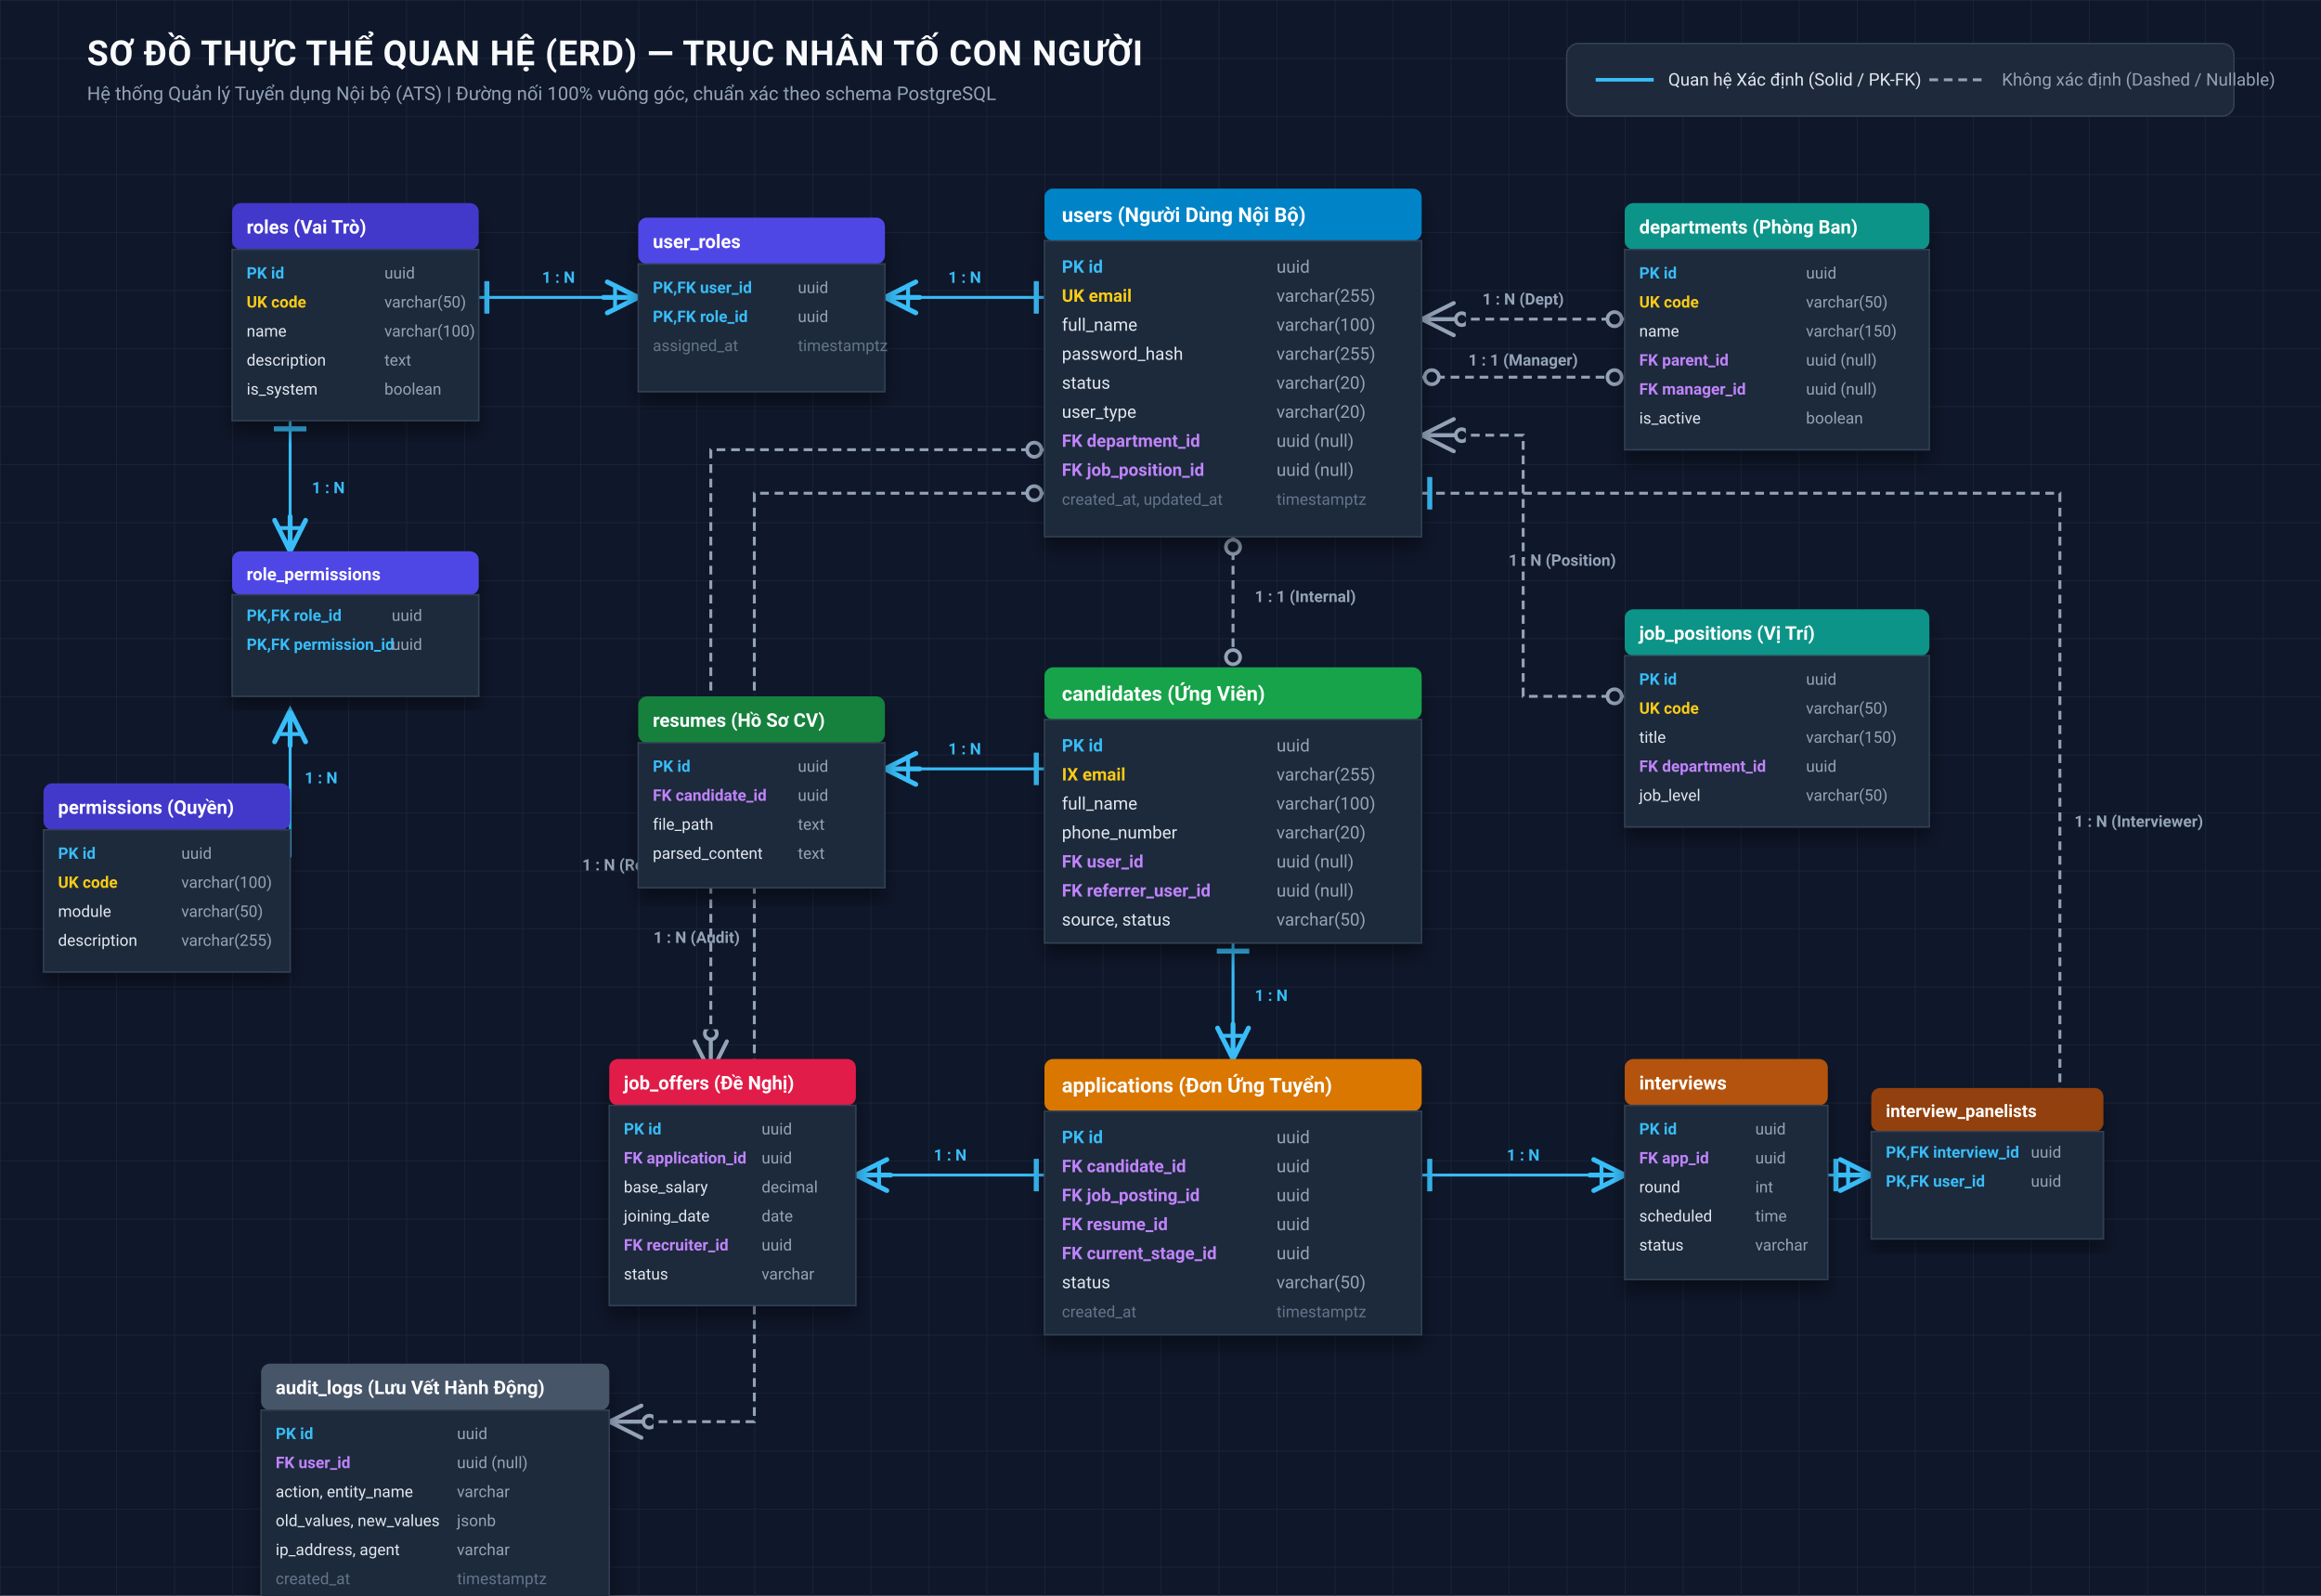
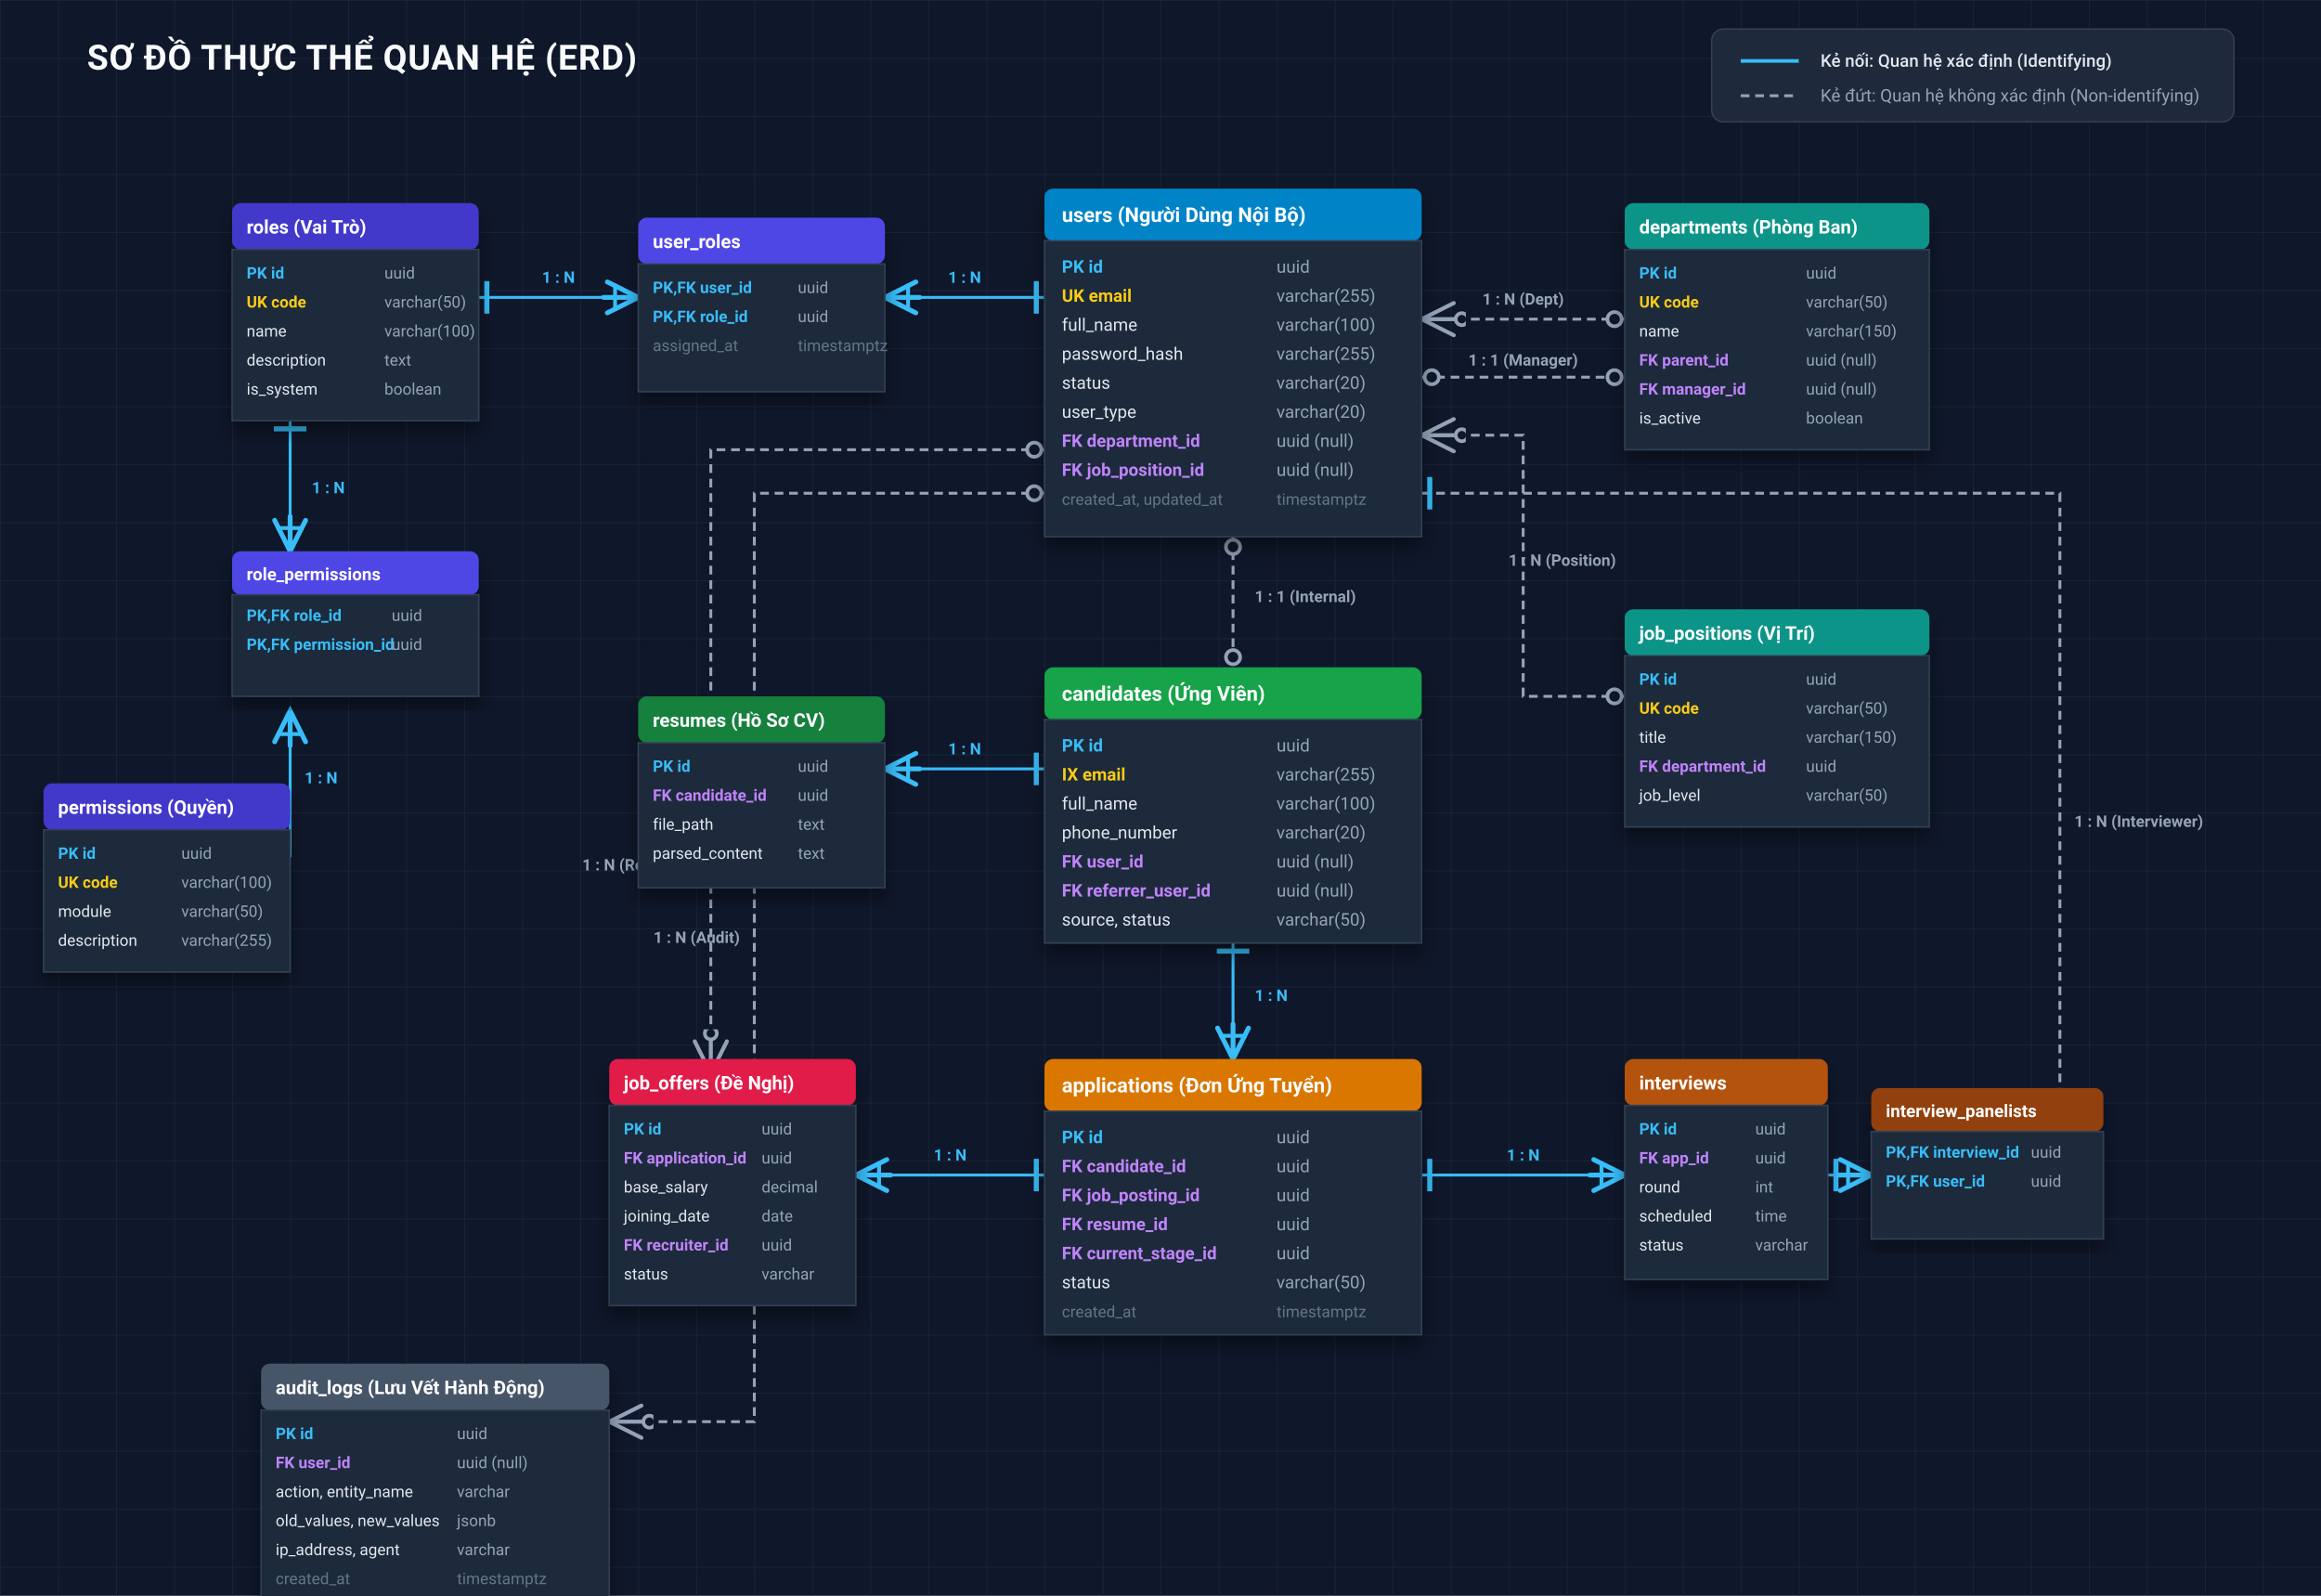
<svg xmlns="http://www.w3.org/2000/svg" viewBox="0 0 1600 1100" width="100%" height="100%" style="background-color: #0f172a; font-family: -apple-system, BlinkMacSystemFont, 'Segoe UI', Roboto, sans-serif;">
  <defs>
    <pattern id="grid" width="40" height="40" patternUnits="userSpaceOnUse">
      <path d="M 40 0 L 0 0 0 40" fill="none" stroke="#1e293b" stroke-width="0.8" />
    </pattern>
    <filter id="shadow" x="-5%" y="-5%" width="110%" height="115%">
      <feDropShadow dx="0" dy="8" stdDeviation="6" flood-color="#000000" flood-opacity="0.4" />
    </filter>
    <marker id="one-solid" viewBox="0 0 20 20" refX="10" refY="10" markerWidth="14" markerHeight="14" orient="auto-start-reverse">
      <line x1="6" y1="2" x2="6" y2="18" stroke="#38bdf8" stroke-width="2.5" />
      <line x1="14" y1="2" x2="14" y2="18" stroke="#38bdf8" stroke-width="2.5" />
    </marker>
    <marker id="many-solid" viewBox="0 0 24 20" refX="20" refY="10" markerWidth="16" markerHeight="14" orient="auto-start-reverse">
      <path d="M 4 2 L 20 10 L 4 18 M 20 10 L 2 10" fill="none" stroke="#38bdf8" stroke-width="2.5" stroke-linecap="round" />
      <line x1="8" y1="3" x2="8" y2="17" stroke="#38bdf8" stroke-width="2" />
    </marker>
    <marker id="zero-many-dashed" viewBox="0 0 26 20" refX="22" refY="10" markerWidth="18" markerHeight="14" orient="auto-start-reverse">
      <path d="M 6 2 L 22 10 L 6 18 M 22 10 L 4 10" fill="none" stroke="#94a3b8" stroke-width="2" stroke-linecap="round" />
      <circle cx="2" cy="10" r="3" fill="#0f172a" stroke="#94a3b8" stroke-width="1.8" />
    </marker>
    <marker id="zero-one-dashed" viewBox="0 0 20 20" refX="10" refY="10" markerWidth="14" markerHeight="14" orient="auto-start-reverse">
      <line x1="14" y1="3" x2="14" y2="17" stroke="#94a3b8" stroke-width="2.2" />
      <circle cx="5" cy="10" r="3.5" fill="#0f172a" stroke="#94a3b8" stroke-width="1.8" />
    </marker>
  </defs>
  <rect width="100%" height="100%" fill="#0f172a" />
  <rect width="100%" height="100%" fill="url(#grid)" />
-   <g transform="translate(60, 45)">
-     <text x="0" y="0" fill="#f8fafc" font-size="24" font-weight="700" letter-spacing="0.5">SƠ ĐỒ THỰC THỂ QUAN HỆ (ERD) — TRỤC NHÂN TỐ CON NGƯỜI</text>
-     <text x="0" y="24" fill="#94a3b8" font-size="13">Hệ thống Quản lý Tuyển dụng Nội bộ (ATS) | Đường nối 100% vuông góc, chuẩn xác theo schema PostgreSQL</text>
-   </g>
-   <g transform="translate(1080, 30)">
-     <rect width="460" height="50" rx="8" fill="#1e293b" stroke="#334155" stroke-width="1" />
-     <line x1="20" y1="25" x2="60" y2="25" stroke="#38bdf8" stroke-width="2.5" />
-     <text x="70" y="29" fill="#e2e8f0" font-size="12">Quan hệ Xác định (Solid / PK-FK)</text>
-     <line x1="250" y1="25" x2="290" y2="25" stroke="#94a3b8" stroke-width="2" stroke-dasharray="6,4" />
-     <text x="300" y="29" fill="#94a3b8" font-size="12">Không xác định (Dashed / Nullable)</text>
+   <g transform="translate(60, 48)">
+     <text x="0" y="0" fill="#f8fafc" font-size="24" font-weight="700" letter-spacing="0.5">SƠ ĐỒ THỰC THỂ QUAN HỆ (ERD)</text>
+   </g>
+   <g transform="translate(1180, 20)">
+     <rect width="360" height="64" rx="8" fill="#1e293b" stroke="#334155" stroke-width="1" />
+     <line x1="20" y1="22" x2="60" y2="22" stroke="#38bdf8" stroke-width="2.5" />
+     <text x="75" y="26" fill="#e2e8f0" font-size="12" font-weight="500">Kẻ nối: Quan hệ xác định (Identifying)</text>
+     <line x1="20" y1="46" x2="60" y2="46" stroke="#94a3b8" stroke-width="2" stroke-dasharray="6,4" />
+     <text x="75" y="50" fill="#94a3b8" font-size="12">Kẻ đứt: Quan hệ không xác định (Non-identifying)</text>
  </g>
  <g id="connectors">
    <path d="M 330 205 H 440" fill="none" stroke="#38bdf8" stroke-width="2" marker-start="url(#one-solid)" marker-end="url(#many-solid)" />
    <text x="385" y="195" fill="#38bdf8" font-size="11" font-weight="600" text-anchor="middle">1 : N</text>
    <path d="M 720 205 H 610" fill="none" stroke="#38bdf8" stroke-width="2" marker-start="url(#one-solid)" marker-end="url(#many-solid)" />
    <text x="665" y="195" fill="#38bdf8" font-size="11" font-weight="600" text-anchor="middle">1 : N</text>
    <path d="M 200 290 V 380" fill="none" stroke="#38bdf8" stroke-width="2" marker-start="url(#one-solid)" marker-end="url(#many-solid)" />
    <text x="215" y="340" fill="#38bdf8" font-size="11" font-weight="600">1 : N</text>
    <path d="M 120 590 H 200 V 490" fill="none" stroke="#38bdf8" stroke-width="2" marker-start="url(#one-solid)" marker-end="url(#many-solid)" />
    <text x="210" y="540" fill="#38bdf8" font-size="11" font-weight="600">1 : N</text>
    <path d="M 1120 220 H 980" fill="none" stroke="#94a3b8" stroke-width="2" stroke-dasharray="6,4" marker-start="url(#zero-one-dashed)" marker-end="url(#zero-many-dashed)" />
    <text x="1050" y="210" fill="#94a3b8" font-size="11" font-weight="600" text-anchor="middle">1 : N (Dept)</text>
    <path d="M 980 260 H 1120" fill="none" stroke="#94a3b8" stroke-width="2" stroke-dasharray="6,4" marker-start="url(#zero-one-dashed)" marker-end="url(#zero-one-dashed)" />
    <text x="1050" y="252" fill="#94a3b8" font-size="11" font-weight="600" text-anchor="middle">1 : 1 (Manager)</text>
    <path d="M 1120 480 H 1050 V 300 H 980" fill="none" stroke="#94a3b8" stroke-width="2" stroke-dasharray="6,4" marker-start="url(#zero-one-dashed)" marker-end="url(#zero-many-dashed)" />
    <text x="1040" y="390" fill="#94a3b8" font-size="11" font-weight="600">1 : N (Position)</text>
    <path d="M 850 370 V 460" fill="none" stroke="#94a3b8" stroke-width="2" stroke-dasharray="6,4" marker-start="url(#zero-one-dashed)" marker-end="url(#zero-one-dashed)" />
    <text x="865" y="415" fill="#94a3b8" font-size="11" font-weight="600">1 : 1 (Internal)</text>
    <path d="M 720 530 H 610" fill="none" stroke="#38bdf8" stroke-width="2" marker-start="url(#one-solid)" marker-end="url(#many-solid)" />
    <text x="665" y="520" fill="#38bdf8" font-size="11" font-weight="600" text-anchor="middle">1 : N</text>
    <path d="M 850 650 V 730" fill="none" stroke="#38bdf8" stroke-width="2" marker-start="url(#one-solid)" marker-end="url(#many-solid)" />
    <text x="865" y="690" fill="#38bdf8" font-size="11" font-weight="600">1 : N</text>
    <path d="M 980 810 H 1120" fill="none" stroke="#38bdf8" stroke-width="2" marker-start="url(#one-solid)" marker-end="url(#many-solid)" />
    <text x="1050" y="800" fill="#38bdf8" font-size="11" font-weight="600" text-anchor="middle">1 : N</text>
    <path d="M 980 340 H 1420 V 810 H 1380" fill="none" stroke="#94a3b8" stroke-width="2" stroke-dasharray="6,4" marker-start="url(#one-solid)" marker-end="url(#zero-many-dashed)" />
    <text x="1430" y="570" fill="#94a3b8" font-size="11" font-weight="600">1 : N (Interviewer)</text>
    <path d="M 1260 810 H 1290" fill="none" stroke="#38bdf8" stroke-width="2" marker-start="url(#one-solid)" marker-end="url(#many-solid)" />
    <path d="M 720 810 H 590" fill="none" stroke="#38bdf8" stroke-width="2" marker-start="url(#one-solid)" marker-end="url(#many-solid)" />
    <text x="655" y="800" fill="#38bdf8" font-size="11" font-weight="600" text-anchor="middle">1 : N</text>
    <path d="M 720 340 H 520 V 980 H 420" fill="none" stroke="#94a3b8" stroke-width="2" stroke-dasharray="6,4" marker-start="url(#zero-one-dashed)" marker-end="url(#zero-many-dashed)" />
    <text x="510" y="650" fill="#94a3b8" font-size="11" font-weight="600" text-anchor="end">1 : N (Audit)</text>
    <path d="M 720 310 H 490 V 740" fill="none" stroke="#94a3b8" stroke-width="2" stroke-dasharray="6,4" marker-start="url(#zero-one-dashed)" marker-end="url(#zero-many-dashed)" />
    <text x="480" y="600" fill="#94a3b8" font-size="11" font-weight="600" text-anchor="end">1 : N (Recruiter)</text>
  </g>
  <g id="table-users" transform="translate(720, 130)" filter="url(#shadow)">
    <rect width="260" height="36" rx="6" fill="#0284c7" />
    <text x="12" y="23" fill="#ffffff" font-size="14" font-weight="700">users (Người Dùng Nội Bộ)</text>
    <rect y="36" width="260" height="204" rx="0 0 6 6" fill="#1e293b" stroke="#334155" stroke-width="1" />
    <text x="12" y="58" fill="#38bdf8" font-size="12" font-weight="700">PK  id</text>
    <text x="160" y="58" fill="#94a3b8" font-size="12">uuid</text>
    <text x="12" y="78" fill="#facc15" font-size="12" font-weight="700">UK  email</text>
    <text x="160" y="78" fill="#94a3b8" font-size="12">varchar(255)</text>
    <text x="12" y="98" fill="#e2e8f0" font-size="12">    full_name</text>
    <text x="160" y="98" fill="#94a3b8" font-size="12">varchar(100)</text>
    <text x="12" y="118" fill="#e2e8f0" font-size="12">    password_hash</text>
    <text x="160" y="118" fill="#94a3b8" font-size="12">varchar(255)</text>
    <text x="12" y="138" fill="#e2e8f0" font-size="12">    status</text>
    <text x="160" y="138" fill="#94a3b8" font-size="12">varchar(20)</text>
    <text x="12" y="158" fill="#e2e8f0" font-size="12">    user_type</text>
    <text x="160" y="158" fill="#94a3b8" font-size="12">varchar(20)</text>
    <text x="12" y="178" fill="#c084fc" font-size="12" font-weight="600">FK  department_id</text>
    <text x="160" y="178" fill="#94a3b8" font-size="12">uuid (null)</text>
    <text x="12" y="198" fill="#c084fc" font-size="12" font-weight="600">FK  job_position_id</text>
    <text x="160" y="198" fill="#94a3b8" font-size="12">uuid (null)</text>
    <text x="12" y="218" fill="#64748b" font-size="11">    created_at, updated_at</text>
    <text x="160" y="218" fill="#64748b" font-size="11">timestamptz</text>
  </g>
  <g id="table-user_roles" transform="translate(440, 150)" filter="url(#shadow)">
    <rect width="170" height="32" rx="6" fill="#4f46e5" />
    <text x="10" y="21" fill="#ffffff" font-size="13" font-weight="700">user_roles</text>
    <rect y="32" width="170" height="88" rx="0 0 6 6" fill="#1e293b" stroke="#334155" stroke-width="1" />
    <text x="10" y="52" fill="#38bdf8" font-size="11" font-weight="700">PK,FK user_id</text>
    <text x="110" y="52" fill="#94a3b8" font-size="11">uuid</text>
    <text x="10" y="72" fill="#38bdf8" font-size="11" font-weight="700">PK,FK role_id</text>
    <text x="110" y="72" fill="#94a3b8" font-size="11">uuid</text>
    <text x="10" y="92" fill="#64748b" font-size="11">      assigned_at</text>
    <text x="110" y="92" fill="#64748b" font-size="11">timestamptz</text>
  </g>
  <g id="table-roles" transform="translate(160, 140)" filter="url(#shadow)">
    <rect width="170" height="32" rx="6" fill="#4338ca" />
    <text x="10" y="21" fill="#ffffff" font-size="13" font-weight="700">roles (Vai Trò)</text>
    <rect y="32" width="170" height="118" rx="0 0 6 6" fill="#1e293b" stroke="#334155" stroke-width="1" />
    <text x="10" y="52" fill="#38bdf8" font-size="11" font-weight="700">PK  id</text>
    <text x="105" y="52" fill="#94a3b8" font-size="11">uuid</text>
    <text x="10" y="72" fill="#facc15" font-size="11" font-weight="700">UK  code</text>
    <text x="105" y="72" fill="#94a3b8" font-size="11">varchar(50)</text>
    <text x="10" y="92" fill="#e2e8f0" font-size="11">    name</text>
    <text x="105" y="92" fill="#94a3b8" font-size="11">varchar(100)</text>
    <text x="10" y="112" fill="#e2e8f0" font-size="11">    description</text>
    <text x="105" y="112" fill="#94a3b8" font-size="11">text</text>
    <text x="10" y="132" fill="#e2e8f0" font-size="11">    is_system</text>
    <text x="105" y="132" fill="#94a3b8" font-size="11">boolean</text>
  </g>
  <g id="table-role_permissions" transform="translate(160, 380)" filter="url(#shadow)">
    <rect width="170" height="30" rx="6" fill="#4f46e5" />
    <text x="10" y="20" fill="#ffffff" font-size="12" font-weight="700">role_permissions</text>
    <rect y="30" width="170" height="70" rx="0 0 6 6" fill="#1e293b" stroke="#334155" stroke-width="1" />
    <text x="10" y="48" fill="#38bdf8" font-size="11" font-weight="700">PK,FK role_id</text>
    <text x="110" y="48" fill="#94a3b8" font-size="11">uuid</text>
    <text x="10" y="68" fill="#38bdf8" font-size="11" font-weight="700">PK,FK permission_id</text>
    <text x="110" y="68" fill="#94a3b8" font-size="11">uuid</text>
  </g>
  <g id="table-permissions" transform="translate(30, 540)" filter="url(#shadow)">
    <rect width="170" height="32" rx="6" fill="#4338ca" />
    <text x="10" y="21" fill="#ffffff" font-size="13" font-weight="700">permissions (Quyền)</text>
    <rect y="32" width="170" height="98" rx="0 0 6 6" fill="#1e293b" stroke="#334155" stroke-width="1" />
    <text x="10" y="52" fill="#38bdf8" font-size="11" font-weight="700">PK  id</text>
    <text x="95" y="52" fill="#94a3b8" font-size="11">uuid</text>
    <text x="10" y="72" fill="#facc15" font-size="11" font-weight="700">UK  code</text>
    <text x="95" y="72" fill="#94a3b8" font-size="11">varchar(100)</text>
    <text x="10" y="92" fill="#e2e8f0" font-size="11">    module</text>
    <text x="95" y="92" fill="#94a3b8" font-size="11">varchar(50)</text>
    <text x="10" y="112" fill="#e2e8f0" font-size="11">    description</text>
    <text x="95" y="112" fill="#94a3b8" font-size="11">varchar(255)</text>
  </g>
  <g id="table-departments" transform="translate(1120, 140)" filter="url(#shadow)">
    <rect width="210" height="32" rx="6" fill="#0d9488" />
    <text x="10" y="21" fill="#ffffff" font-size="13" font-weight="700">departments (Phòng Ban)</text>
    <rect y="32" width="210" height="138" rx="0 0 6 6" fill="#1e293b" stroke="#334155" stroke-width="1" />
    <text x="10" y="52" fill="#38bdf8" font-size="11" font-weight="700">PK  id</text>
    <text x="125" y="52" fill="#94a3b8" font-size="11">uuid</text>
    <text x="10" y="72" fill="#facc15" font-size="11" font-weight="700">UK  code</text>
    <text x="125" y="72" fill="#94a3b8" font-size="11">varchar(50)</text>
    <text x="10" y="92" fill="#e2e8f0" font-size="11">    name</text>
    <text x="125" y="92" fill="#94a3b8" font-size="11">varchar(150)</text>
    <text x="10" y="112" fill="#c084fc" font-size="11" font-weight="600">FK  parent_id</text>
    <text x="125" y="112" fill="#94a3b8" font-size="11">uuid (null)</text>
    <text x="10" y="132" fill="#c084fc" font-size="11" font-weight="600">FK  manager_id</text>
    <text x="125" y="132" fill="#94a3b8" font-size="11">uuid (null)</text>
    <text x="10" y="152" fill="#e2e8f0" font-size="11">    is_active</text>
    <text x="125" y="152" fill="#94a3b8" font-size="11">boolean</text>
  </g>
  <g id="table-job_positions" transform="translate(1120, 420)" filter="url(#shadow)">
    <rect width="210" height="32" rx="6" fill="#0d9488" />
    <text x="10" y="21" fill="#ffffff" font-size="13" font-weight="700">job_positions (Vị Trí)</text>
    <rect y="32" width="210" height="118" rx="0 0 6 6" fill="#1e293b" stroke="#334155" stroke-width="1" />
    <text x="10" y="52" fill="#38bdf8" font-size="11" font-weight="700">PK  id</text>
    <text x="125" y="52" fill="#94a3b8" font-size="11">uuid</text>
    <text x="10" y="72" fill="#facc15" font-size="11" font-weight="700">UK  code</text>
    <text x="125" y="72" fill="#94a3b8" font-size="11">varchar(50)</text>
    <text x="10" y="92" fill="#e2e8f0" font-size="11">    title</text>
    <text x="125" y="92" fill="#94a3b8" font-size="11">varchar(150)</text>
    <text x="10" y="112" fill="#c084fc" font-size="11" font-weight="600">FK  department_id</text>
    <text x="125" y="112" fill="#94a3b8" font-size="11">uuid</text>
    <text x="10" y="132" fill="#e2e8f0" font-size="11">    job_level</text>
    <text x="125" y="132" fill="#94a3b8" font-size="11">varchar(50)</text>
  </g>
  <g id="table-candidates" transform="translate(720, 460)" filter="url(#shadow)">
    <rect width="260" height="36" rx="6" fill="#16a34a" />
    <text x="12" y="23" fill="#ffffff" font-size="14" font-weight="700">candidates (Ứng Viên)</text>
    <rect y="36" width="260" height="154" rx="0 0 6 6" fill="#1e293b" stroke="#334155" stroke-width="1" />
    <text x="12" y="58" fill="#38bdf8" font-size="12" font-weight="700">PK  id</text>
    <text x="160" y="58" fill="#94a3b8" font-size="12">uuid</text>
    <text x="12" y="78" fill="#facc15" font-size="12" font-weight="700">IX  email</text>
    <text x="160" y="78" fill="#94a3b8" font-size="12">varchar(255)</text>
    <text x="12" y="98" fill="#e2e8f0" font-size="12">    full_name</text>
    <text x="160" y="98" fill="#94a3b8" font-size="12">varchar(100)</text>
    <text x="12" y="118" fill="#e2e8f0" font-size="12">    phone_number</text>
    <text x="160" y="118" fill="#94a3b8" font-size="12">varchar(20)</text>
    <text x="12" y="138" fill="#c084fc" font-size="12" font-weight="600">FK  user_id</text>
    <text x="160" y="138" fill="#94a3b8" font-size="12">uuid (null)</text>
    <text x="12" y="158" fill="#c084fc" font-size="12" font-weight="600">FK  referrer_user_id</text>
    <text x="160" y="158" fill="#94a3b8" font-size="12">uuid (null)</text>
    <text x="12" y="178" fill="#e2e8f0" font-size="12">    source, status</text>
    <text x="160" y="178" fill="#94a3b8" font-size="12">varchar(50)</text>
  </g>
  <g id="table-resumes" transform="translate(440, 480)" filter="url(#shadow)">
    <rect width="170" height="32" rx="6" fill="#15803d" />
    <text x="10" y="21" fill="#ffffff" font-size="13" font-weight="700">resumes (Hồ Sơ CV)</text>
    <rect y="32" width="170" height="100" rx="0 0 6 6" fill="#1e293b" stroke="#334155" stroke-width="1" />
    <text x="10" y="52" fill="#38bdf8" font-size="11" font-weight="700">PK  id</text>
    <text x="110" y="52" fill="#94a3b8" font-size="11">uuid</text>
    <text x="10" y="72" fill="#c084fc" font-size="11" font-weight="600">FK  candidate_id</text>
    <text x="110" y="72" fill="#94a3b8" font-size="11">uuid</text>
    <text x="10" y="92" fill="#e2e8f0" font-size="11">    file_path</text>
    <text x="110" y="92" fill="#94a3b8" font-size="11">text</text>
    <text x="10" y="112" fill="#e2e8f0" font-size="11">    parsed_content</text>
    <text x="110" y="112" fill="#94a3b8" font-size="11">text</text>
  </g>
  <g id="table-applications" transform="translate(720, 730)" filter="url(#shadow)">
    <rect width="260" height="36" rx="6" fill="#d97706" />
    <text x="12" y="23" fill="#ffffff" font-size="14" font-weight="700">applications (Đơn Ứng Tuyển)</text>
    <rect y="36" width="260" height="154" rx="0 0 6 6" fill="#1e293b" stroke="#334155" stroke-width="1" />
    <text x="12" y="58" fill="#38bdf8" font-size="12" font-weight="700">PK  id</text>
    <text x="160" y="58" fill="#94a3b8" font-size="12">uuid</text>
    <text x="12" y="78" fill="#c084fc" font-size="12" font-weight="600">FK  candidate_id</text>
    <text x="160" y="78" fill="#94a3b8" font-size="12">uuid</text>
    <text x="12" y="98" fill="#c084fc" font-size="12" font-weight="600">FK  job_posting_id</text>
    <text x="160" y="98" fill="#94a3b8" font-size="12">uuid</text>
    <text x="12" y="118" fill="#c084fc" font-size="12" font-weight="600">FK  resume_id</text>
    <text x="160" y="118" fill="#94a3b8" font-size="12">uuid</text>
    <text x="12" y="138" fill="#c084fc" font-size="12" font-weight="600">FK  current_stage_id</text>
    <text x="160" y="138" fill="#94a3b8" font-size="12">uuid</text>
    <text x="12" y="158" fill="#e2e8f0" font-size="12">    status</text>
    <text x="160" y="158" fill="#94a3b8" font-size="12">varchar(50)</text>
    <text x="12" y="178" fill="#64748b" font-size="11">    created_at</text>
    <text x="160" y="178" fill="#64748b" font-size="11">timestamptz</text>
  </g>
  <g id="table-interviews" transform="translate(1120, 730)" filter="url(#shadow)">
    <rect width="140" height="32" rx="6" fill="#b45309" />
    <text x="10" y="21" fill="#ffffff" font-size="13" font-weight="700">interviews</text>
    <rect y="32" width="140" height="120" rx="0 0 6 6" fill="#1e293b" stroke="#334155" stroke-width="1" />
    <text x="10" y="52" fill="#38bdf8" font-size="11" font-weight="700">PK  id</text>
    <text x="90" y="52" fill="#94a3b8" font-size="11">uuid</text>
    <text x="10" y="72" fill="#c084fc" font-size="11" font-weight="600">FK  app_id</text>
    <text x="90" y="72" fill="#94a3b8" font-size="11">uuid</text>
    <text x="10" y="92" fill="#e2e8f0" font-size="11">    round</text>
    <text x="90" y="92" fill="#94a3b8" font-size="11">int</text>
    <text x="10" y="112" fill="#e2e8f0" font-size="11">    scheduled</text>
    <text x="90" y="112" fill="#94a3b8" font-size="11">time</text>
    <text x="10" y="132" fill="#e2e8f0" font-size="11">    status</text>
    <text x="90" y="132" fill="#94a3b8" font-size="11">varchar</text>
  </g>
  <g id="table-interview_panelists" transform="translate(1290, 750)" filter="url(#shadow)">
    <rect width="160" height="30" rx="6" fill="#92400e" />
    <text x="10" y="20" fill="#ffffff" font-size="12" font-weight="700">interview_panelists</text>
    <rect y="30" width="160" height="74" rx="0 0 6 6" fill="#1e293b" stroke="#334155" stroke-width="1" />
    <text x="10" y="48" fill="#38bdf8" font-size="11" font-weight="700">PK,FK interview_id</text>
    <text x="110" y="48" fill="#94a3b8" font-size="11">uuid</text>
    <text x="10" y="68" fill="#38bdf8" font-size="11" font-weight="700">PK,FK user_id</text>
    <text x="110" y="68" fill="#94a3b8" font-size="11">uuid</text>
  </g>
  <g id="table-job_offers" transform="translate(420, 730)" filter="url(#shadow)">
    <rect width="170" height="32" rx="6" fill="#e11d48" />
    <text x="10" y="21" fill="#ffffff" font-size="13" font-weight="700">job_offers (Đề Nghị)</text>
    <rect y="32" width="170" height="138" rx="0 0 6 6" fill="#1e293b" stroke="#334155" stroke-width="1" />
    <text x="10" y="52" fill="#38bdf8" font-size="11" font-weight="700">PK  id</text>
    <text x="105" y="52" fill="#94a3b8" font-size="11">uuid</text>
    <text x="10" y="72" fill="#c084fc" font-size="11" font-weight="600">FK  application_id</text>
    <text x="105" y="72" fill="#94a3b8" font-size="11">uuid</text>
    <text x="10" y="92" fill="#e2e8f0" font-size="11">    base_salary</text>
    <text x="105" y="92" fill="#94a3b8" font-size="11">decimal</text>
    <text x="10" y="112" fill="#e2e8f0" font-size="11">    joining_date</text>
    <text x="105" y="112" fill="#94a3b8" font-size="11">date</text>
    <text x="10" y="132" fill="#c084fc" font-size="11" font-weight="600">FK  recruiter_id</text>
    <text x="105" y="132" fill="#94a3b8" font-size="11">uuid</text>
    <text x="10" y="152" fill="#e2e8f0" font-size="11">    status</text>
    <text x="105" y="152" fill="#94a3b8" font-size="11">varchar</text>
  </g>
  <g id="table-audit_logs" transform="translate(180, 940)" filter="url(#shadow)">
    <rect width="240" height="32" rx="6" fill="#475569" />
    <text x="10" y="21" fill="#ffffff" font-size="13" font-weight="700">audit_logs (Lưu Vết Hành Động)</text>
    <rect y="32" width="240" height="138" rx="0 0 6 6" fill="#1e293b" stroke="#334155" stroke-width="1" />
    <text x="10" y="52" fill="#38bdf8" font-size="11" font-weight="700">PK  id</text>
    <text x="135" y="52" fill="#94a3b8" font-size="11">uuid</text>
    <text x="10" y="72" fill="#c084fc" font-size="11" font-weight="600">FK  user_id</text>
    <text x="135" y="72" fill="#94a3b8" font-size="11">uuid (null)</text>
    <text x="10" y="92" fill="#e2e8f0" font-size="11">    action, entity_name</text>
    <text x="135" y="92" fill="#94a3b8" font-size="11">varchar</text>
    <text x="10" y="112" fill="#e2e8f0" font-size="11">    old_values, new_values</text>
    <text x="135" y="112" fill="#94a3b8" font-size="11">jsonb</text>
    <text x="10" y="132" fill="#e2e8f0" font-size="11">    ip_address, agent</text>
    <text x="135" y="132" fill="#94a3b8" font-size="11">varchar</text>
    <text x="10" y="152" fill="#64748b" font-size="11">    created_at</text>
    <text x="135" y="152" fill="#64748b" font-size="11">timestamptz</text>
  </g>
</svg>
